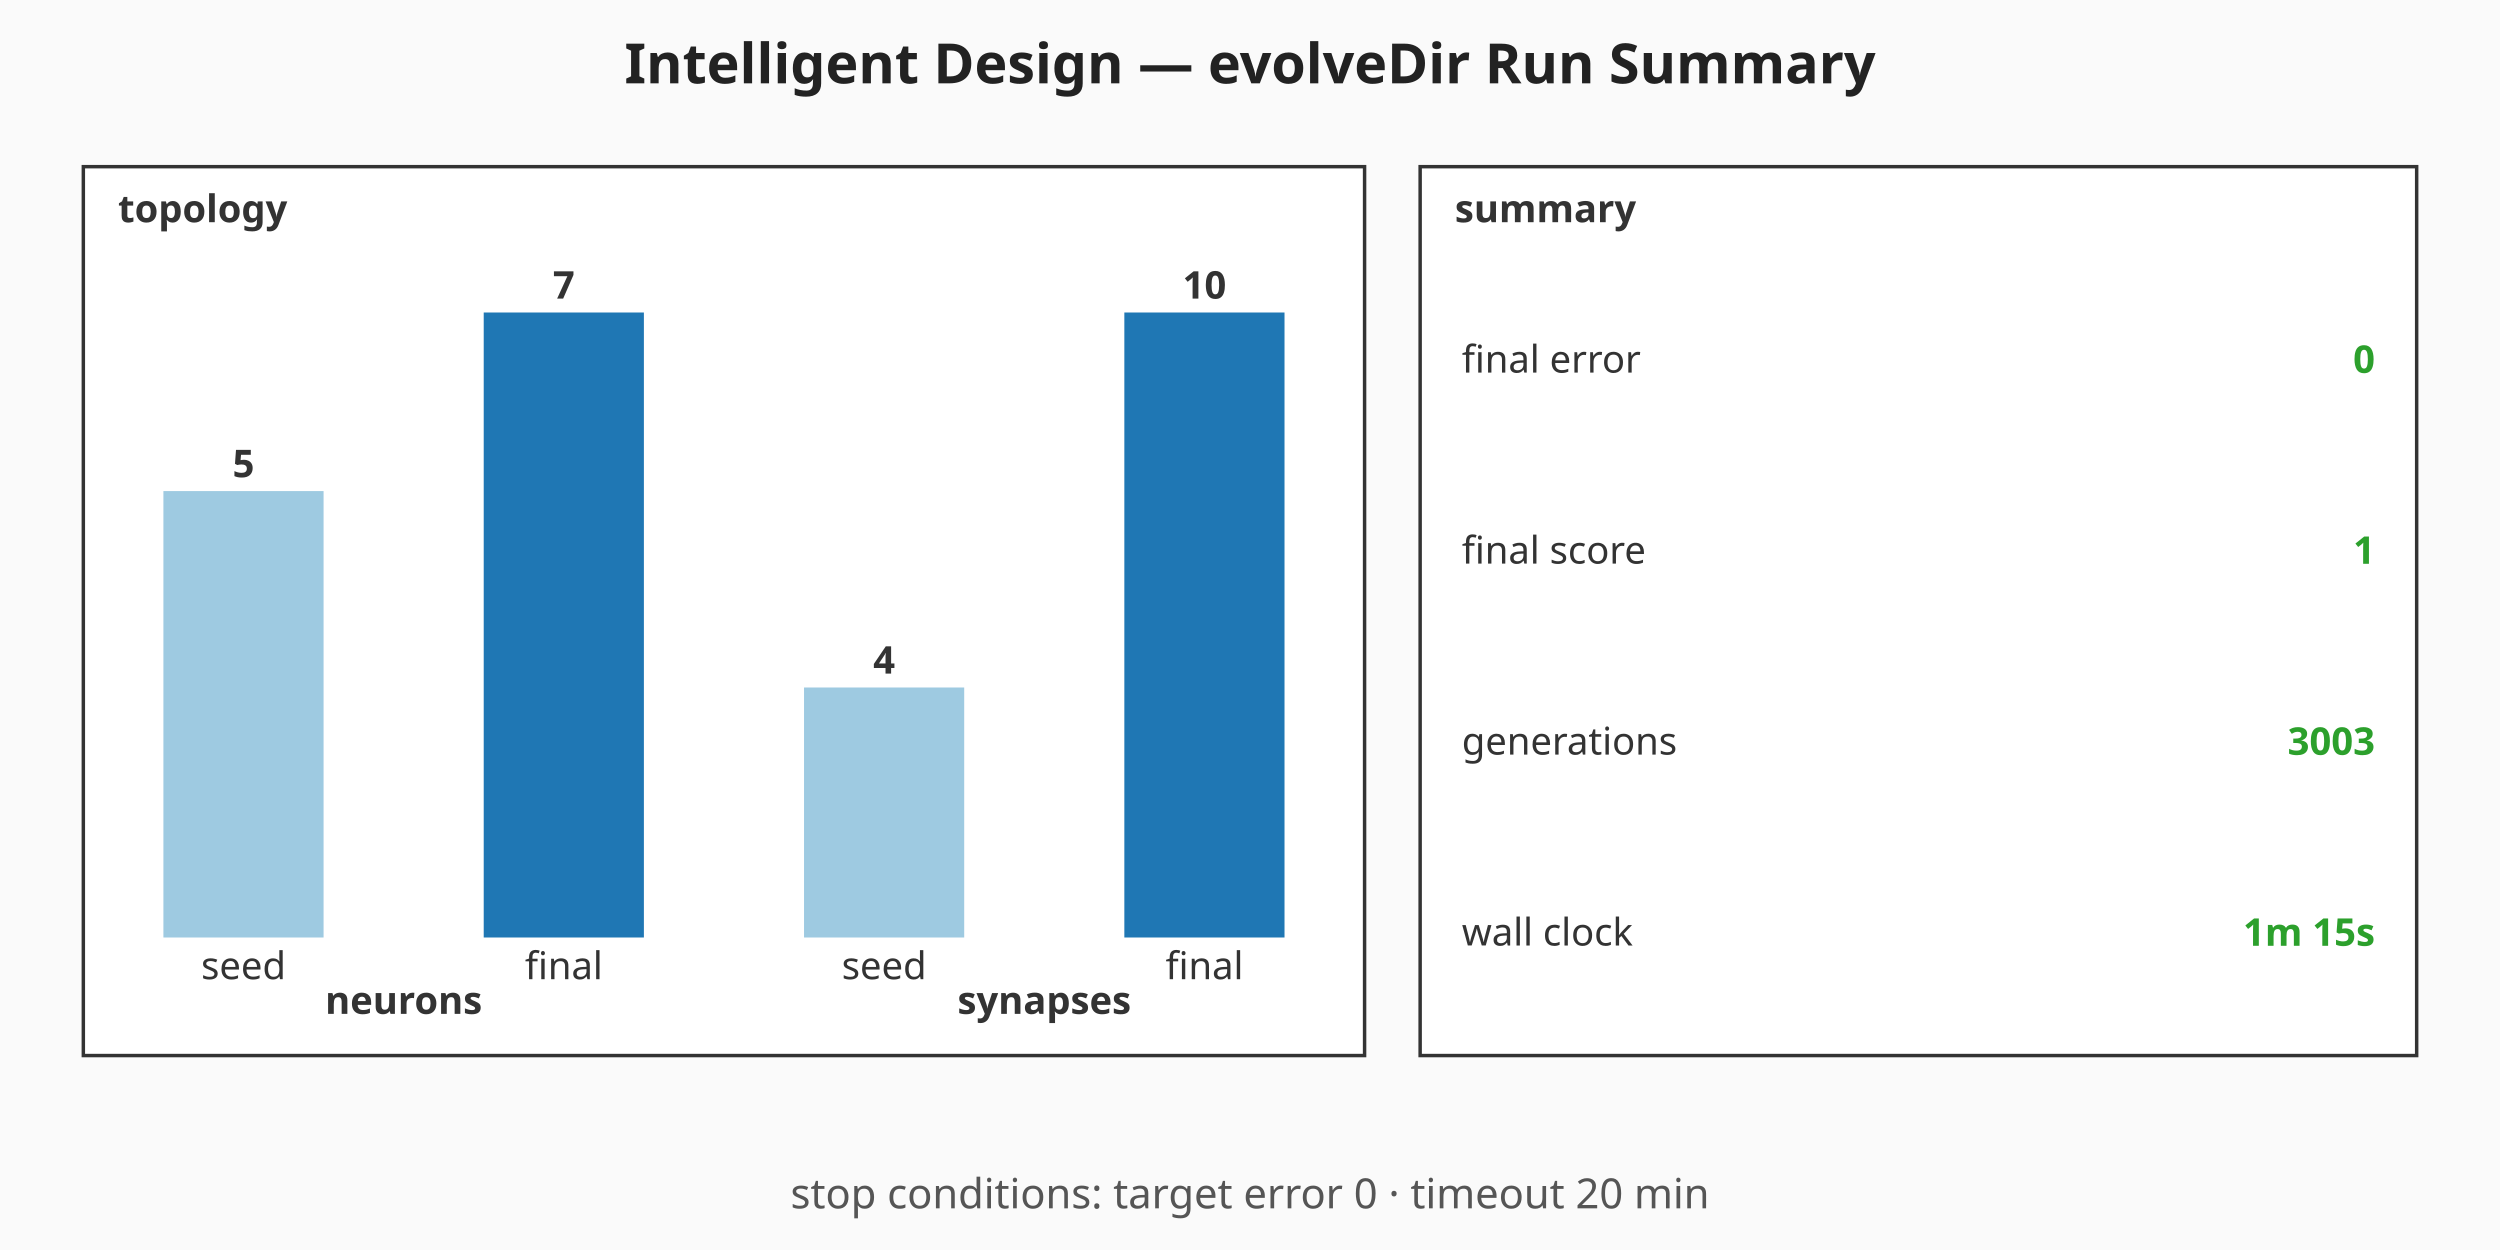
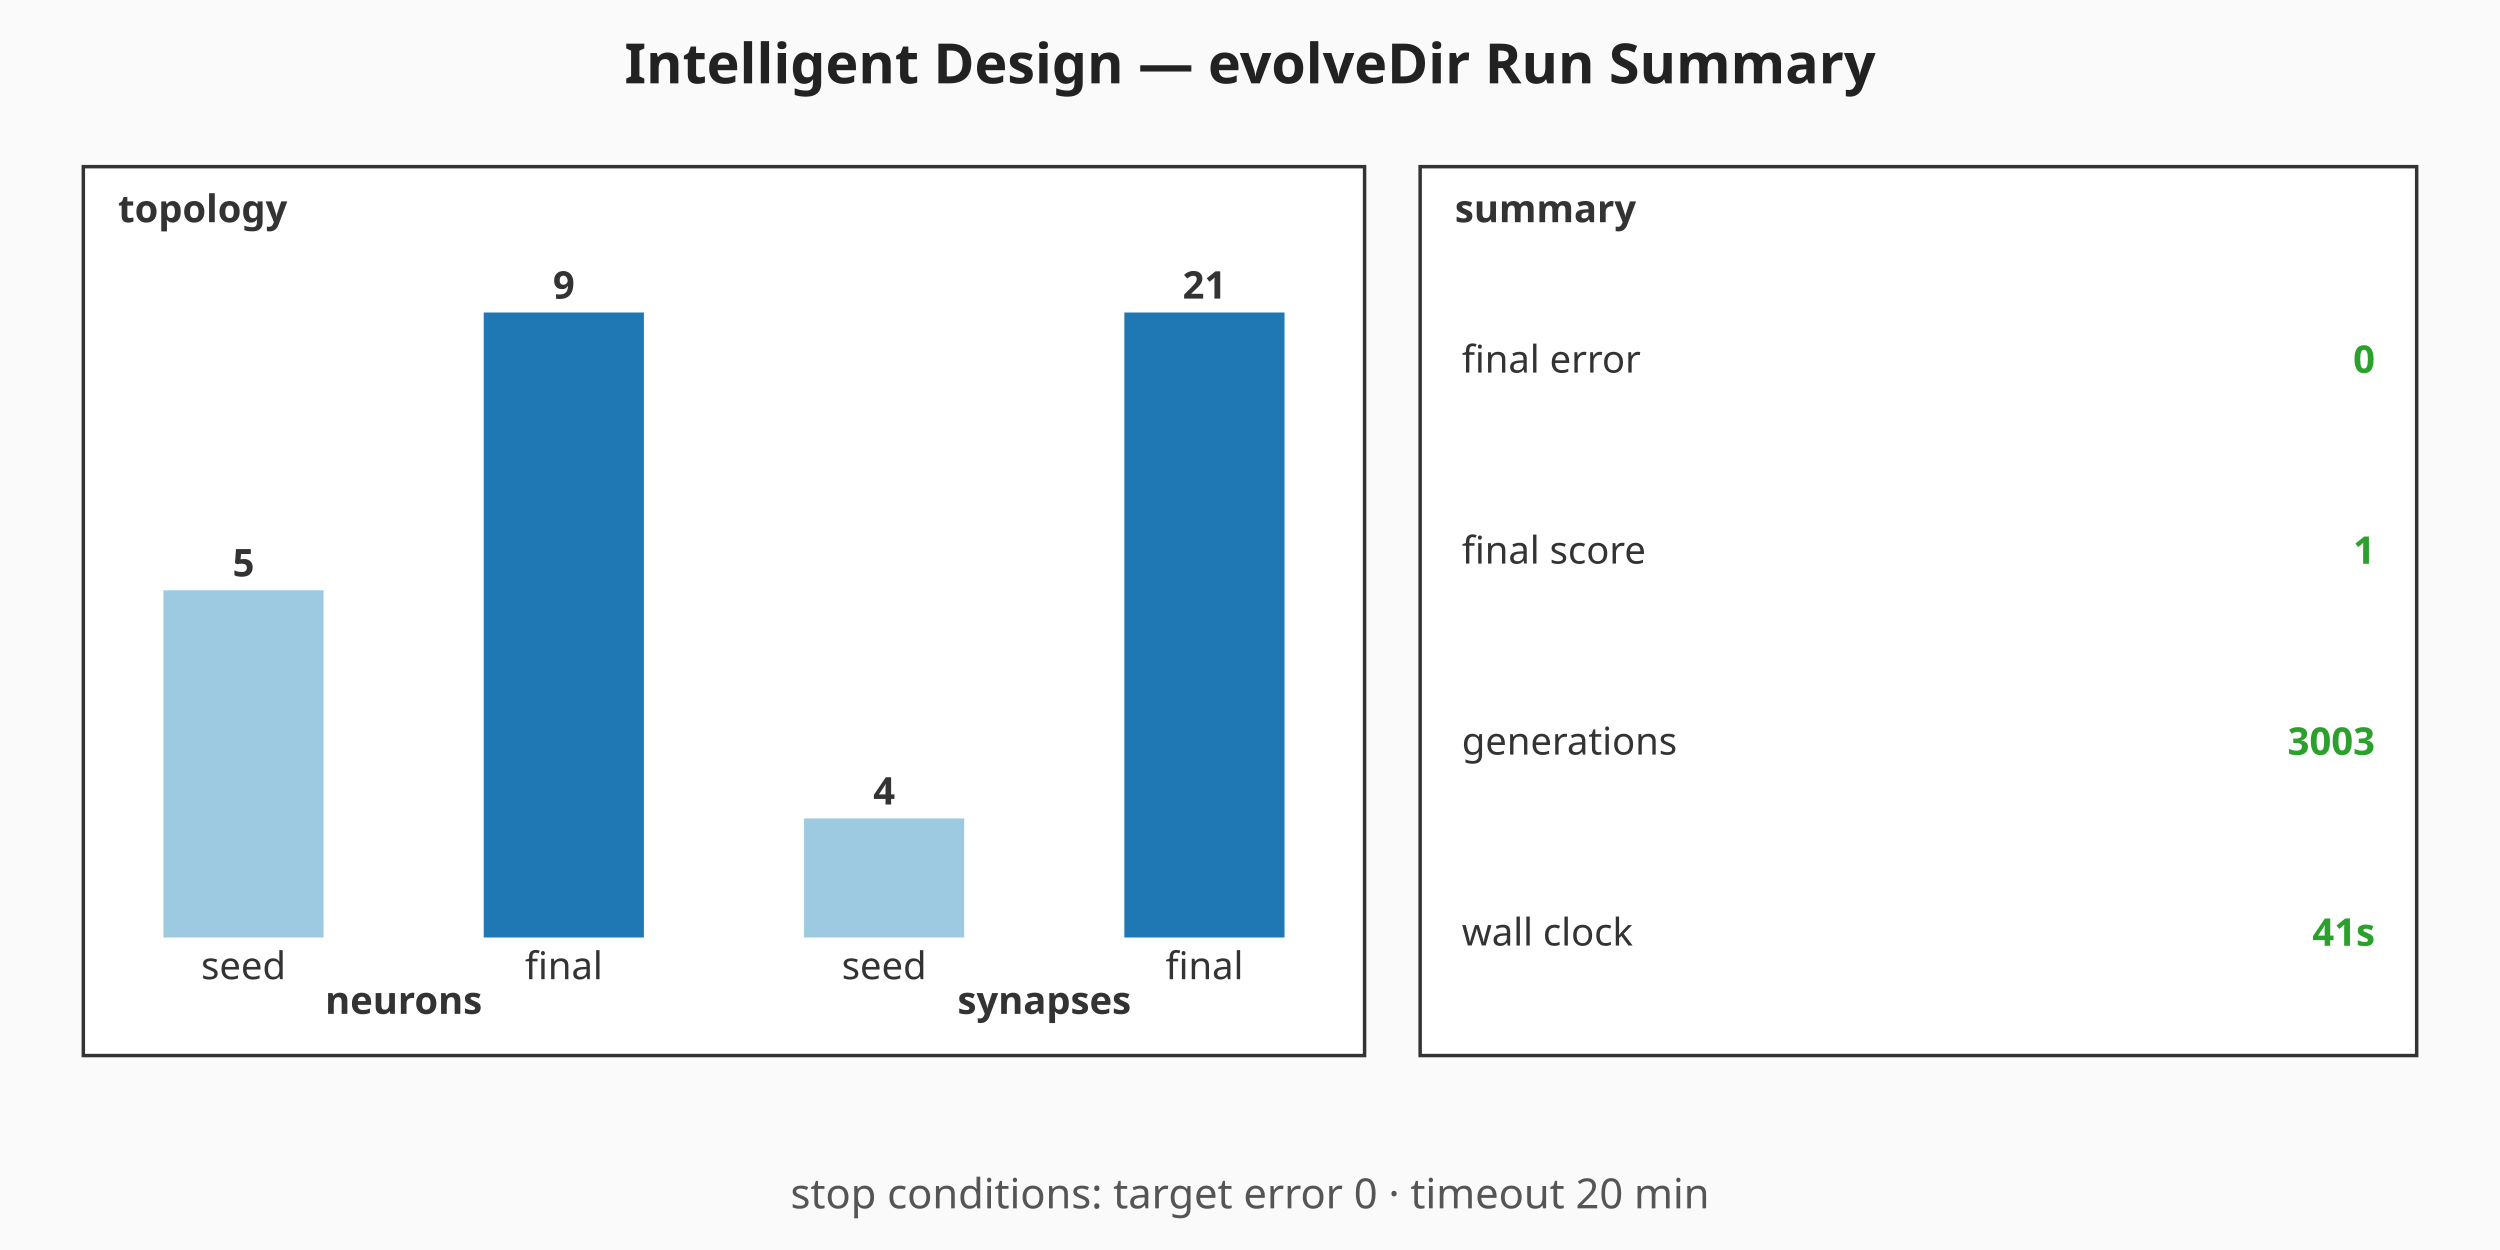
<svg xmlns="http://www.w3.org/2000/svg" viewBox="0 0 720 360" width="720" height="360" role="img" aria-label="Intelligent Design — evolveDir Run Summary summary chart">
  <rect width="720" height="360" fill="#fafafa" />
  <text x="360" y="24" text-anchor="middle" font-family="sans-serif" font-size="16" font-weight="bold" fill="#222">Intelligent Design — evolveDir Run Summary</text>
  <g class="topology" font-family="sans-serif" font-size="11" fill="#333">
    <rect x="24" y="48" width="369" height="256" fill="#ffffff" stroke="#333" stroke-width="1" />
    <text x="34" y="64" font-weight="bold">topology</text>
-     <rect class="topo-bar topo-bar-seed-neurons" x="47.06" y="141.43" width="46.13" height="128.57" fill="#9ecae1" />
-     <text x="70.13" y="137.43" text-anchor="middle" font-weight="bold">5</text>
+     <rect class="topo-bar topo-bar-seed-neurons" x="47.06" y="170" width="46.13" height="100" fill="#9ecae1" />
+     <text x="70.13" y="166" text-anchor="middle" font-weight="bold">5</text>
    <text x="70.13" y="282" text-anchor="middle">seed</text>
    <rect class="topo-bar topo-bar-final-neurons" x="139.31" y="90" width="46.13" height="180" fill="#1f77b4" />
-     <text x="162.38" y="86" text-anchor="middle" font-weight="bold">7</text>
+     <text x="162.38" y="86" text-anchor="middle" font-weight="bold">9</text>
    <text x="162.38" y="282" text-anchor="middle">final</text>
    <text x="116.25" y="292" text-anchor="middle" font-weight="bold">neurons</text>
-     <rect class="topo-bar topo-bar-seed-synapses" x="231.56" y="198" width="46.13" height="72" fill="#9ecae1" />
-     <text x="254.63" y="194" text-anchor="middle" font-weight="bold">4</text>
+     <rect class="topo-bar topo-bar-seed-synapses" x="231.56" y="235.71" width="46.13" height="34.29" fill="#9ecae1" />
+     <text x="254.63" y="231.71" text-anchor="middle" font-weight="bold">4</text>
    <text x="254.63" y="282" text-anchor="middle">seed</text>
    <rect class="topo-bar topo-bar-final-synapses" x="323.81" y="90" width="46.13" height="180" fill="#1f77b4" />
-     <text x="346.88" y="86" text-anchor="middle" font-weight="bold">10</text>
+     <text x="346.88" y="86" text-anchor="middle" font-weight="bold">21</text>
    <text x="346.88" y="282" text-anchor="middle">final</text>
    <text x="300.75" y="292" text-anchor="middle" font-weight="bold">synapses</text>
  </g>
  <g class="callouts" font-family="sans-serif" font-size="11" fill="#333">
    <rect x="409" y="48" width="287" height="256" fill="#ffffff" stroke="#333" stroke-width="1" />
    <text x="419" y="64" font-weight="bold">summary</text>
    <text class="callout-label" x="421" y="103.5" dominant-baseline="middle">final error</text>
    <text class="callout-value" x="684" y="103.5" text-anchor="end" dominant-baseline="middle" font-weight="bold" fill="#2ca02c">0</text>
    <text class="callout-label" x="421" y="158.5" dominant-baseline="middle">final score</text>
    <text class="callout-value" x="684" y="158.5" text-anchor="end" dominant-baseline="middle" font-weight="bold" fill="#2ca02c">1</text>
    <text class="callout-label" x="421" y="213.5" dominant-baseline="middle">generations</text>
    <text class="callout-value" x="684" y="213.5" text-anchor="end" dominant-baseline="middle" font-weight="bold" fill="#2ca02c">3003</text>
    <text class="callout-label" x="421" y="268.5" dominant-baseline="middle">wall clock</text>
-     <text class="callout-value" x="684" y="268.5" text-anchor="end" dominant-baseline="middle" font-weight="bold" fill="#2ca02c">1m 15s</text>
+     <text class="callout-value" x="684" y="268.5" text-anchor="end" dominant-baseline="middle" font-weight="bold" fill="#2ca02c">41s</text>
  </g>
  <g class="caption" font-family="sans-serif" font-size="12" fill="#555">
    <text x="360" y="348" text-anchor="middle">stop conditions: target error 0 · timeout 20 min</text>
  </g>
</svg>
